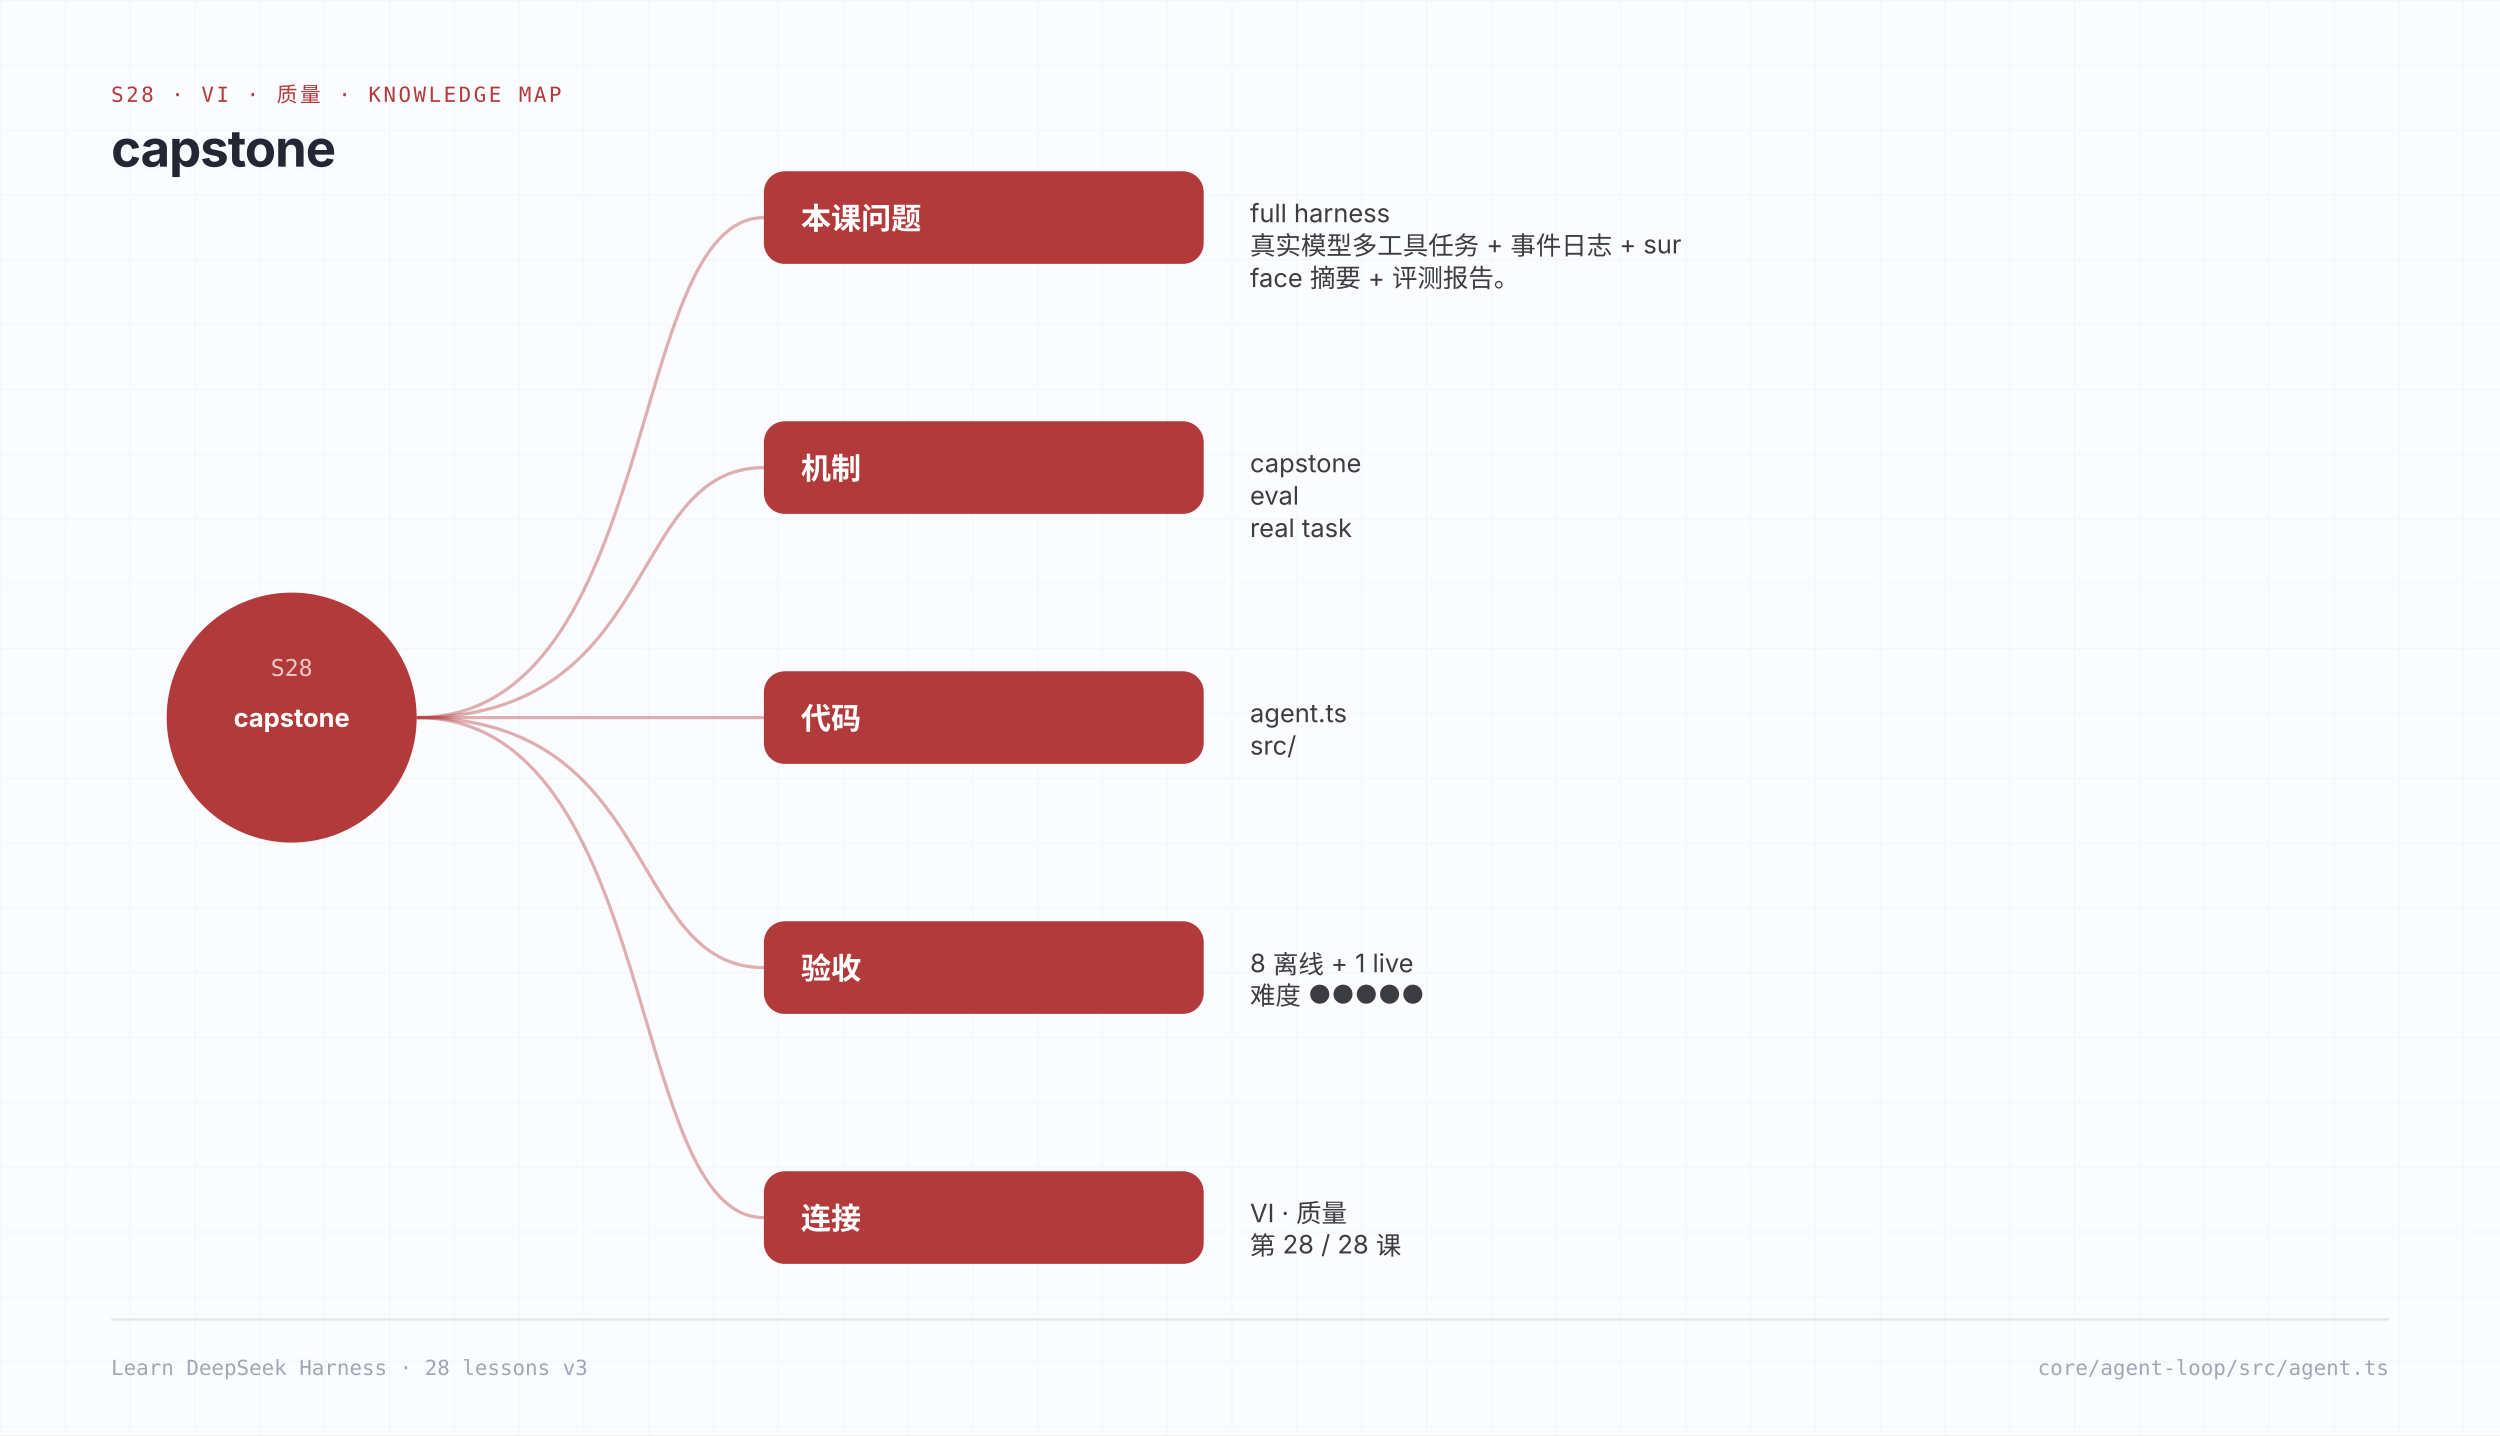
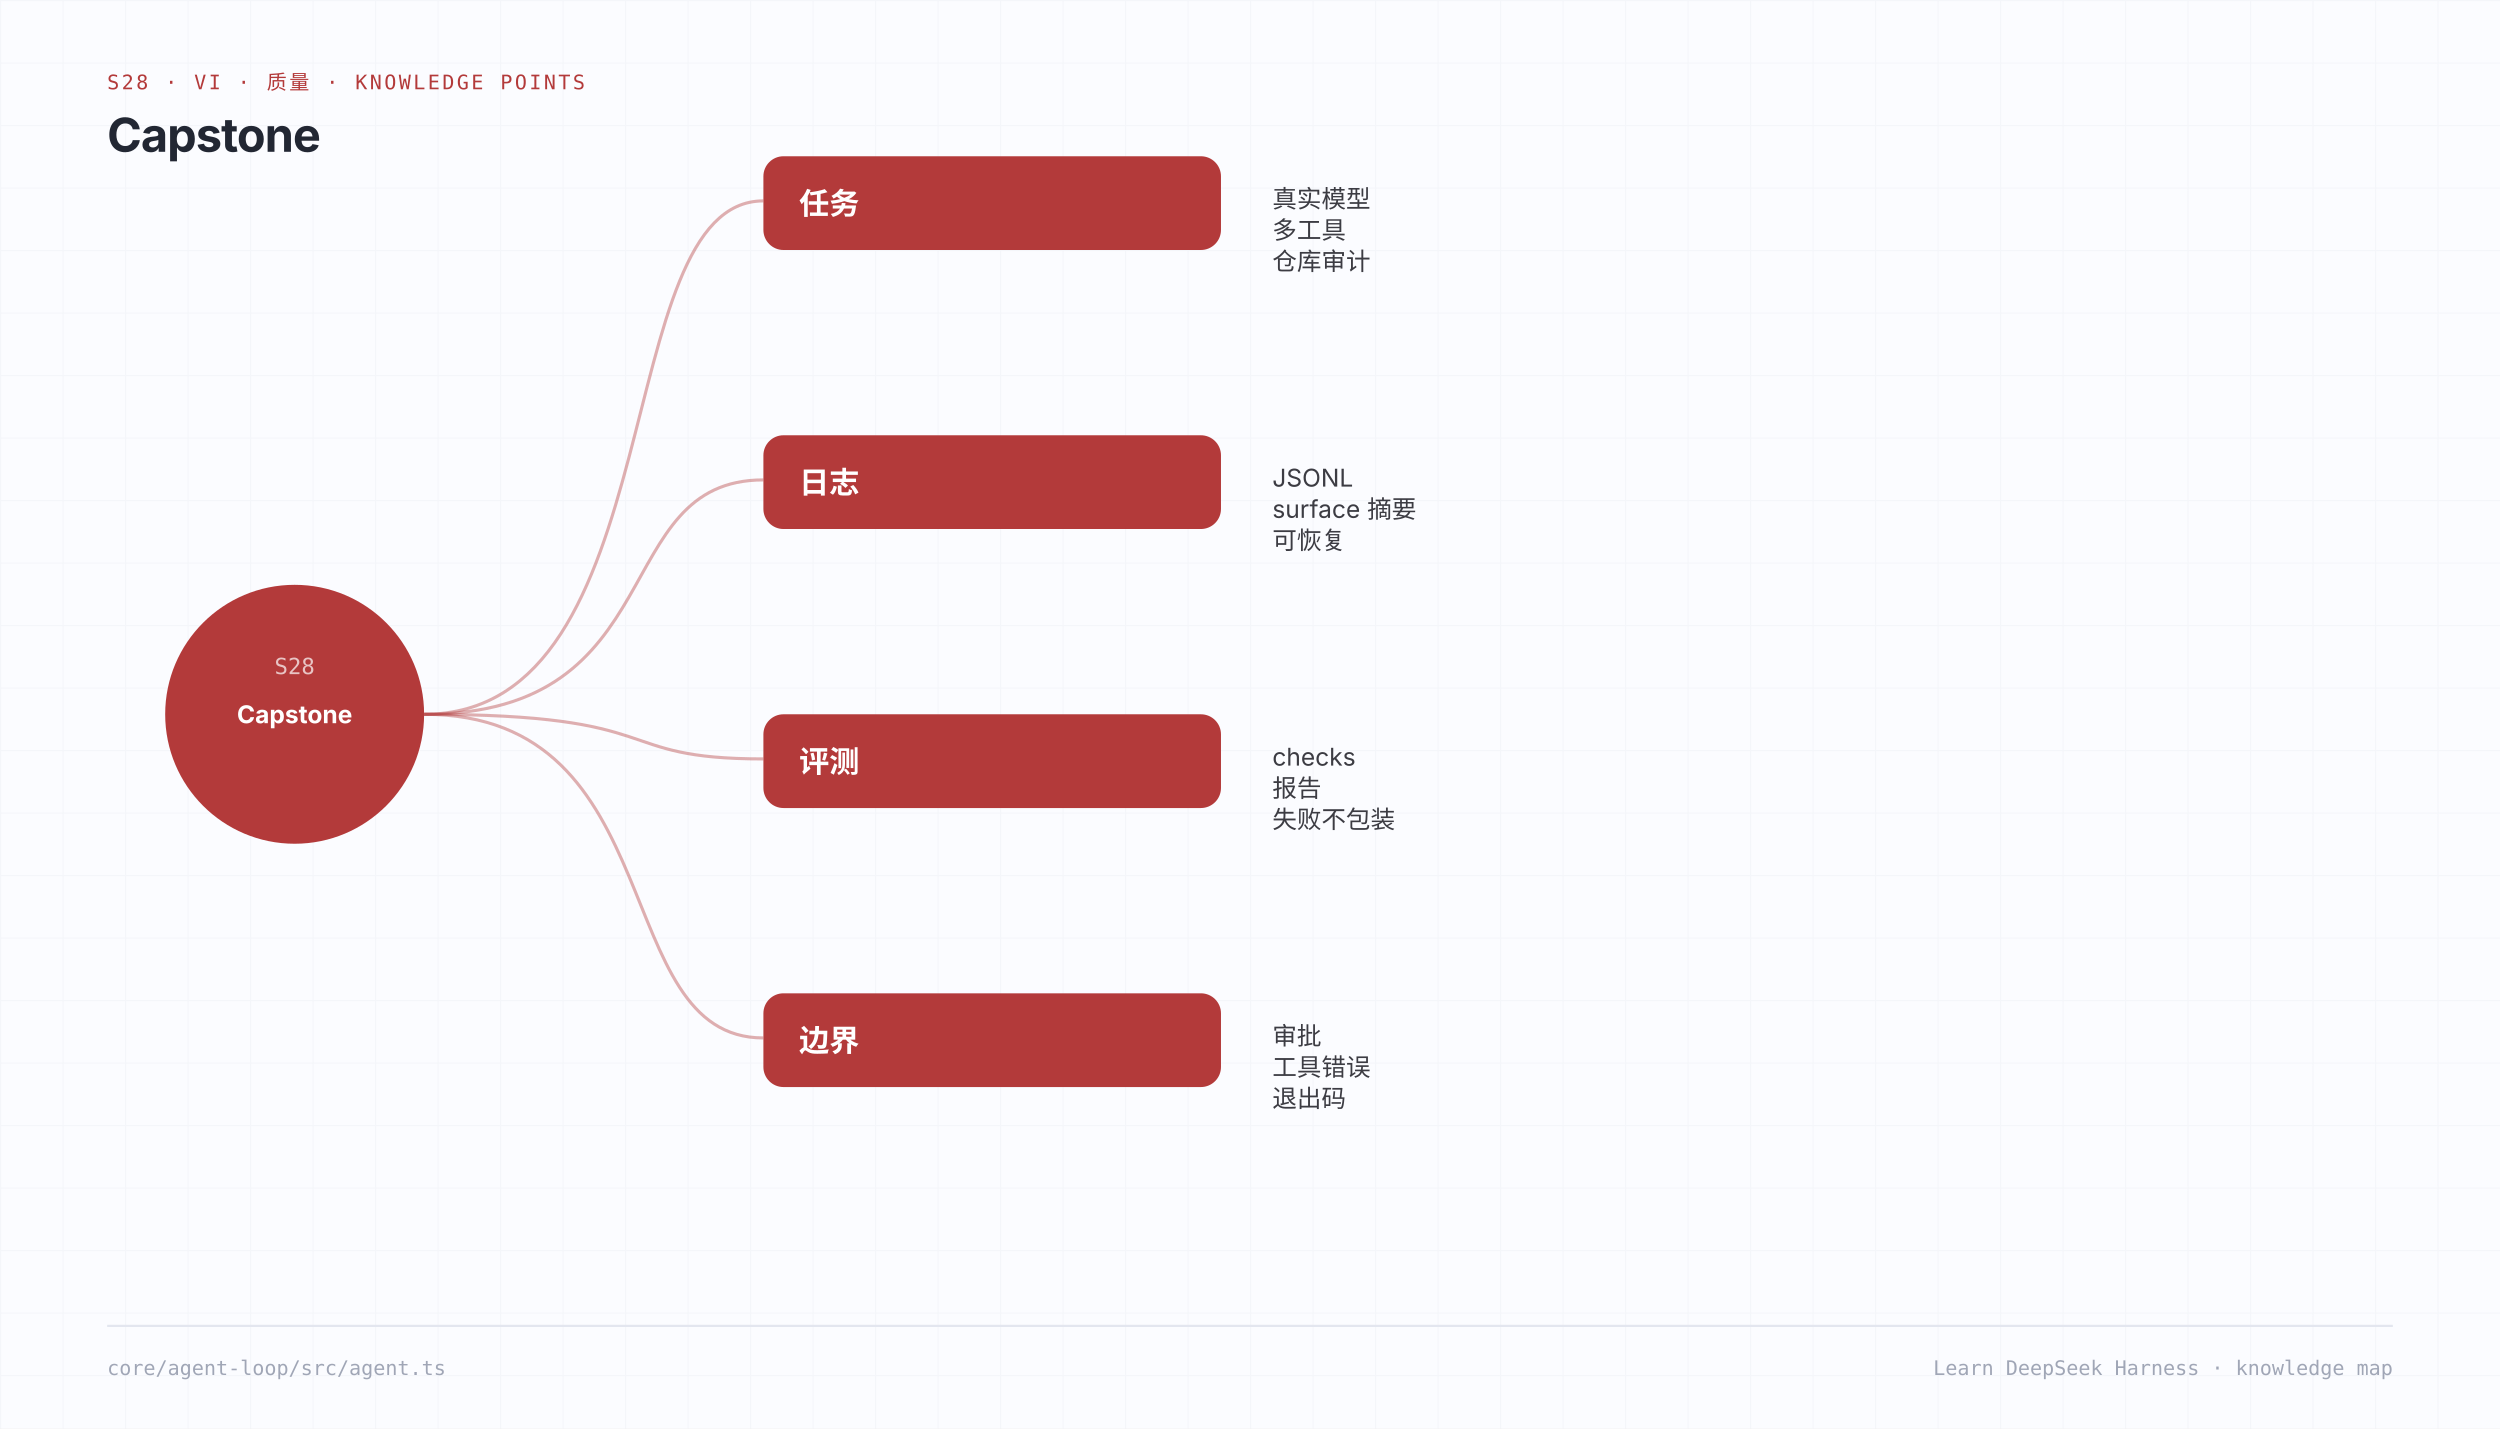
- <svg xmlns="http://www.w3.org/2000/svg" width="1080" height="620" viewBox="0 0 1080 620" role="img" aria-labelledby="title">
+ <svg xmlns="http://www.w3.org/2000/svg" width="1120" height="640" viewBox="0 0 1120 640" role="img" aria-labelledby="title">
  <defs>
    <pattern id="g" width="28" height="28" patternUnits="userSpaceOnUse">
      <path d="M28 0H0V28" fill="none" stroke="#303a63" stroke-opacity=".035" />
    </pattern>
  </defs>
-   <rect width="1080" height="620" fill="#fbfcff" />
-   <rect width="1080" height="620" fill="url(#g)" />
-   <text x="48" y="44" font-size="9" letter-spacing=".12em" fill="#b33a3a" font-family="SFMono-Regular,Consolas,monospace">S28 · VI · 质量 · KNOWLEDGE MAP</text>
-   <text x="48" y="72" font-size="22" font-weight="750" fill="#222733" letter-spacing="-.02em" font-family="-apple-system,BlinkMacSystemFont,'Segoe UI','Noto Sans SC',sans-serif">capstone</text>
-   <circle cx="126" cy="310" r="54" fill="#b33a3a" />
-   <text x="126" y="292" text-anchor="middle" font-size="10" fill="rgba(255,255,255,.72)" font-family="SFMono-Regular,Consolas,monospace">S28</text>
-   <text x="126" y="314" font-size="11" font-weight="700" fill="#fff" text-anchor="middle" font-family="-apple-system,BlinkMacSystemFont,'Segoe UI','Noto Sans SC',sans-serif">capstone</text>
-   <path d="M180 310 C286 310 270 94 330 94" fill="none" stroke="#b33a3a" stroke-opacity=".4" stroke-width="1.4" />
-   <rect x="330" y="74" width="190" height="40" rx="9" fill="#b33a3a" />
-   <text x="346" y="99" font-size="13" font-weight="700" fill="#fff" font-family="-apple-system,BlinkMacSystemFont,'Segoe UI','Noto Sans SC',sans-serif">本课问题</text>
-   <text x="540" y="96" font-size="11" font-weight="400" fill="#3c3c43" text-anchor="start" font-family="-apple-system,BlinkMacSystemFont,'Segoe UI','Noto Sans SC',sans-serif">full harness</text>
-   <text x="540" y="110" font-size="11" font-weight="400" fill="#3c3c43" text-anchor="start" font-family="-apple-system,BlinkMacSystemFont,'Segoe UI','Noto Sans SC',sans-serif">真实模型多工具任务 + 事件日志 + sur</text>
-   <text x="540" y="124" font-size="11" font-weight="400" fill="#3c3c43" text-anchor="start" font-family="-apple-system,BlinkMacSystemFont,'Segoe UI','Noto Sans SC',sans-serif">face 摘要 + 评测报告。</text>
-   <path d="M180 310 C286 310 270 202 330 202" fill="none" stroke="#b33a3a" stroke-opacity=".4" stroke-width="1.4" />
-   <rect x="330" y="182" width="190" height="40" rx="9" fill="#b33a3a" />
-   <text x="346" y="207" font-size="13" font-weight="700" fill="#fff" font-family="-apple-system,BlinkMacSystemFont,'Segoe UI','Noto Sans SC',sans-serif">机制</text>
-   <text x="540" y="204" font-size="11" font-weight="400" fill="#3c3c43" text-anchor="start" font-family="-apple-system,BlinkMacSystemFont,'Segoe UI','Noto Sans SC',sans-serif">capstone</text>
-   <text x="540" y="218" font-size="11" font-weight="400" fill="#3c3c43" text-anchor="start" font-family="-apple-system,BlinkMacSystemFont,'Segoe UI','Noto Sans SC',sans-serif">eval</text>
-   <text x="540" y="232" font-size="11" font-weight="400" fill="#3c3c43" text-anchor="start" font-family="-apple-system,BlinkMacSystemFont,'Segoe UI','Noto Sans SC',sans-serif">real task</text>
-   <path d="M180 310 C286 310 270 310 330 310" fill="none" stroke="#b33a3a" stroke-opacity=".4" stroke-width="1.4" />
-   <rect x="330" y="290" width="190" height="40" rx="9" fill="#b33a3a" />
-   <text x="346" y="315" font-size="13" font-weight="700" fill="#fff" font-family="-apple-system,BlinkMacSystemFont,'Segoe UI','Noto Sans SC',sans-serif">代码</text>
-   <text x="540" y="312" font-size="11" font-weight="400" fill="#3c3c43" text-anchor="start" font-family="-apple-system,BlinkMacSystemFont,'Segoe UI','Noto Sans SC',sans-serif">agent.ts</text>
-   <text x="540" y="326" font-size="11" font-weight="400" fill="#3c3c43" text-anchor="start" font-family="-apple-system,BlinkMacSystemFont,'Segoe UI','Noto Sans SC',sans-serif">src/</text>
-   <path d="M180 310 C286 310 270 418 330 418" fill="none" stroke="#b33a3a" stroke-opacity=".4" stroke-width="1.4" />
-   <rect x="330" y="398" width="190" height="40" rx="9" fill="#b33a3a" />
-   <text x="346" y="423" font-size="13" font-weight="700" fill="#fff" font-family="-apple-system,BlinkMacSystemFont,'Segoe UI','Noto Sans SC',sans-serif">验收</text>
-   <text x="540" y="420" font-size="11" font-weight="400" fill="#3c3c43" text-anchor="start" font-family="-apple-system,BlinkMacSystemFont,'Segoe UI','Noto Sans SC',sans-serif">8 离线 + 1 live</text>
-   <text x="540" y="434" font-size="11" font-weight="400" fill="#3c3c43" text-anchor="start" font-family="-apple-system,BlinkMacSystemFont,'Segoe UI','Noto Sans SC',sans-serif">难度 ●●●●●</text>
-   <path d="M180 310 C286 310 270 526 330 526" fill="none" stroke="#b33a3a" stroke-opacity=".4" stroke-width="1.4" />
-   <rect x="330" y="506" width="190" height="40" rx="9" fill="#b33a3a" />
-   <text x="346" y="531" font-size="13" font-weight="700" fill="#fff" font-family="-apple-system,BlinkMacSystemFont,'Segoe UI','Noto Sans SC',sans-serif">连接</text>
-   <text x="540" y="528" font-size="11" font-weight="400" fill="#3c3c43" text-anchor="start" font-family="-apple-system,BlinkMacSystemFont,'Segoe UI','Noto Sans SC',sans-serif">VI · 质量</text>
-   <text x="540" y="542" font-size="11" font-weight="400" fill="#3c3c43" text-anchor="start" font-family="-apple-system,BlinkMacSystemFont,'Segoe UI','Noto Sans SC',sans-serif">第 28 / 28 课</text>
-   <line x1="48" y1="570" x2="1032" y2="570" stroke="#e3e6ef" />
-   <text x="48" y="594" font-size="9" fill="#a0a6b6" font-family="SFMono-Regular,Consolas,monospace">Learn DeepSeek Harness · 28 lessons v3</text>
-   <text x="1032" y="594" text-anchor="end" font-size="9" fill="#a0a6b6" font-family="SFMono-Regular,Consolas,monospace">core/agent-loop/src/agent.ts</text>
+   <rect width="1120" height="640" fill="#fbfcff" />
+   <rect width="1120" height="640" fill="url(#g)" />
+   <text x="48" y="40" font-size="9" letter-spacing=".12em" fill="#b33a3a" font-family="SFMono-Regular,Consolas,monospace">S28 · VI · 质量 · KNOWLEDGE POINTS</text>
+   <text x="48" y="68" font-size="21" font-weight="750" fill="#222733" letter-spacing="-.02em" font-family="-apple-system,BlinkMacSystemFont,'Segoe UI','Noto Sans SC',sans-serif">Capstone</text>
+   <circle cx="132" cy="320" r="58" fill="#b33a3a" />
+   <text x="132" y="302" text-anchor="middle" font-size="10" fill="rgba(255,255,255,.7)" font-family="SFMono-Regular,Consolas,monospace">S28</text>
+   <text x="132" y="324" font-size="11" font-weight="700" fill="#fff" text-anchor="middle" font-family="-apple-system,BlinkMacSystemFont,'Segoe UI','Noto Sans SC',sans-serif">Capstone</text>
+   <path d="M190 320 C302 320 272 90 342 90" fill="none" stroke="#b33a3a" stroke-opacity=".4" stroke-width="1.4" />
+   <rect x="342" y="70" width="205" height="42" rx="9" fill="#b33a3a" />
+   <text x="358" y="96" font-size="13.5" font-weight="700" fill="#fff" font-family="-apple-system,BlinkMacSystemFont,'Segoe UI','Noto Sans SC',sans-serif">任务</text>
+   <text x="570" y="93" font-size="11" font-weight="400" fill="#3c3c43" text-anchor="start" font-family="-apple-system,BlinkMacSystemFont,'Segoe UI','Noto Sans SC',sans-serif">真实模型</text>
+   <text x="570" y="107" font-size="11" font-weight="400" fill="#3c3c43" text-anchor="start" font-family="-apple-system,BlinkMacSystemFont,'Segoe UI','Noto Sans SC',sans-serif">多工具</text>
+   <text x="570" y="121" font-size="11" font-weight="400" fill="#3c3c43" text-anchor="start" font-family="-apple-system,BlinkMacSystemFont,'Segoe UI','Noto Sans SC',sans-serif">仓库审计</text>
+   <path d="M190 320 C302 320 272 215 342 215" fill="none" stroke="#b33a3a" stroke-opacity=".4" stroke-width="1.4" />
+   <rect x="342" y="195" width="205" height="42" rx="9" fill="#b33a3a" />
+   <text x="358" y="221" font-size="13.5" font-weight="700" fill="#fff" font-family="-apple-system,BlinkMacSystemFont,'Segoe UI','Noto Sans SC',sans-serif">日志</text>
+   <text x="570" y="218" font-size="11" font-weight="400" fill="#3c3c43" text-anchor="start" font-family="-apple-system,BlinkMacSystemFont,'Segoe UI','Noto Sans SC',sans-serif">JSONL</text>
+   <text x="570" y="232" font-size="11" font-weight="400" fill="#3c3c43" text-anchor="start" font-family="-apple-system,BlinkMacSystemFont,'Segoe UI','Noto Sans SC',sans-serif">surface 摘要</text>
+   <text x="570" y="246" font-size="11" font-weight="400" fill="#3c3c43" text-anchor="start" font-family="-apple-system,BlinkMacSystemFont,'Segoe UI','Noto Sans SC',sans-serif">可恢复</text>
+   <path d="M190 320 C302 320 272 340 342 340" fill="none" stroke="#b33a3a" stroke-opacity=".4" stroke-width="1.4" />
+   <rect x="342" y="320" width="205" height="42" rx="9" fill="#b33a3a" />
+   <text x="358" y="346" font-size="13.5" font-weight="700" fill="#fff" font-family="-apple-system,BlinkMacSystemFont,'Segoe UI','Noto Sans SC',sans-serif">评测</text>
+   <text x="570" y="343" font-size="11" font-weight="400" fill="#3c3c43" text-anchor="start" font-family="-apple-system,BlinkMacSystemFont,'Segoe UI','Noto Sans SC',sans-serif">checks</text>
+   <text x="570" y="357" font-size="11" font-weight="400" fill="#3c3c43" text-anchor="start" font-family="-apple-system,BlinkMacSystemFont,'Segoe UI','Noto Sans SC',sans-serif">报告</text>
+   <text x="570" y="371" font-size="11" font-weight="400" fill="#3c3c43" text-anchor="start" font-family="-apple-system,BlinkMacSystemFont,'Segoe UI','Noto Sans SC',sans-serif">失败不包装</text>
+   <path d="M190 320 C302 320 272 465 342 465" fill="none" stroke="#b33a3a" stroke-opacity=".4" stroke-width="1.4" />
+   <rect x="342" y="445" width="205" height="42" rx="9" fill="#b33a3a" />
+   <text x="358" y="471" font-size="13.5" font-weight="700" fill="#fff" font-family="-apple-system,BlinkMacSystemFont,'Segoe UI','Noto Sans SC',sans-serif">边界</text>
+   <text x="570" y="468" font-size="11" font-weight="400" fill="#3c3c43" text-anchor="start" font-family="-apple-system,BlinkMacSystemFont,'Segoe UI','Noto Sans SC',sans-serif">审批</text>
+   <text x="570" y="482" font-size="11" font-weight="400" fill="#3c3c43" text-anchor="start" font-family="-apple-system,BlinkMacSystemFont,'Segoe UI','Noto Sans SC',sans-serif">工具错误</text>
+   <text x="570" y="496" font-size="11" font-weight="400" fill="#3c3c43" text-anchor="start" font-family="-apple-system,BlinkMacSystemFont,'Segoe UI','Noto Sans SC',sans-serif">退出码</text>
+   <line x1="48" y1="594" x2="1072" y2="594" stroke="#e3e6ef" />
+   <text x="48" y="616" font-size="9" fill="#a0a6b6" font-family="SFMono-Regular,Consolas,monospace">core/agent-loop/src/agent.ts</text>
+   <text x="1072" y="616" text-anchor="end" font-size="9" fill="#a0a6b6" font-family="SFMono-Regular,Consolas,monospace">Learn DeepSeek Harness · knowledge map</text>
</svg>
